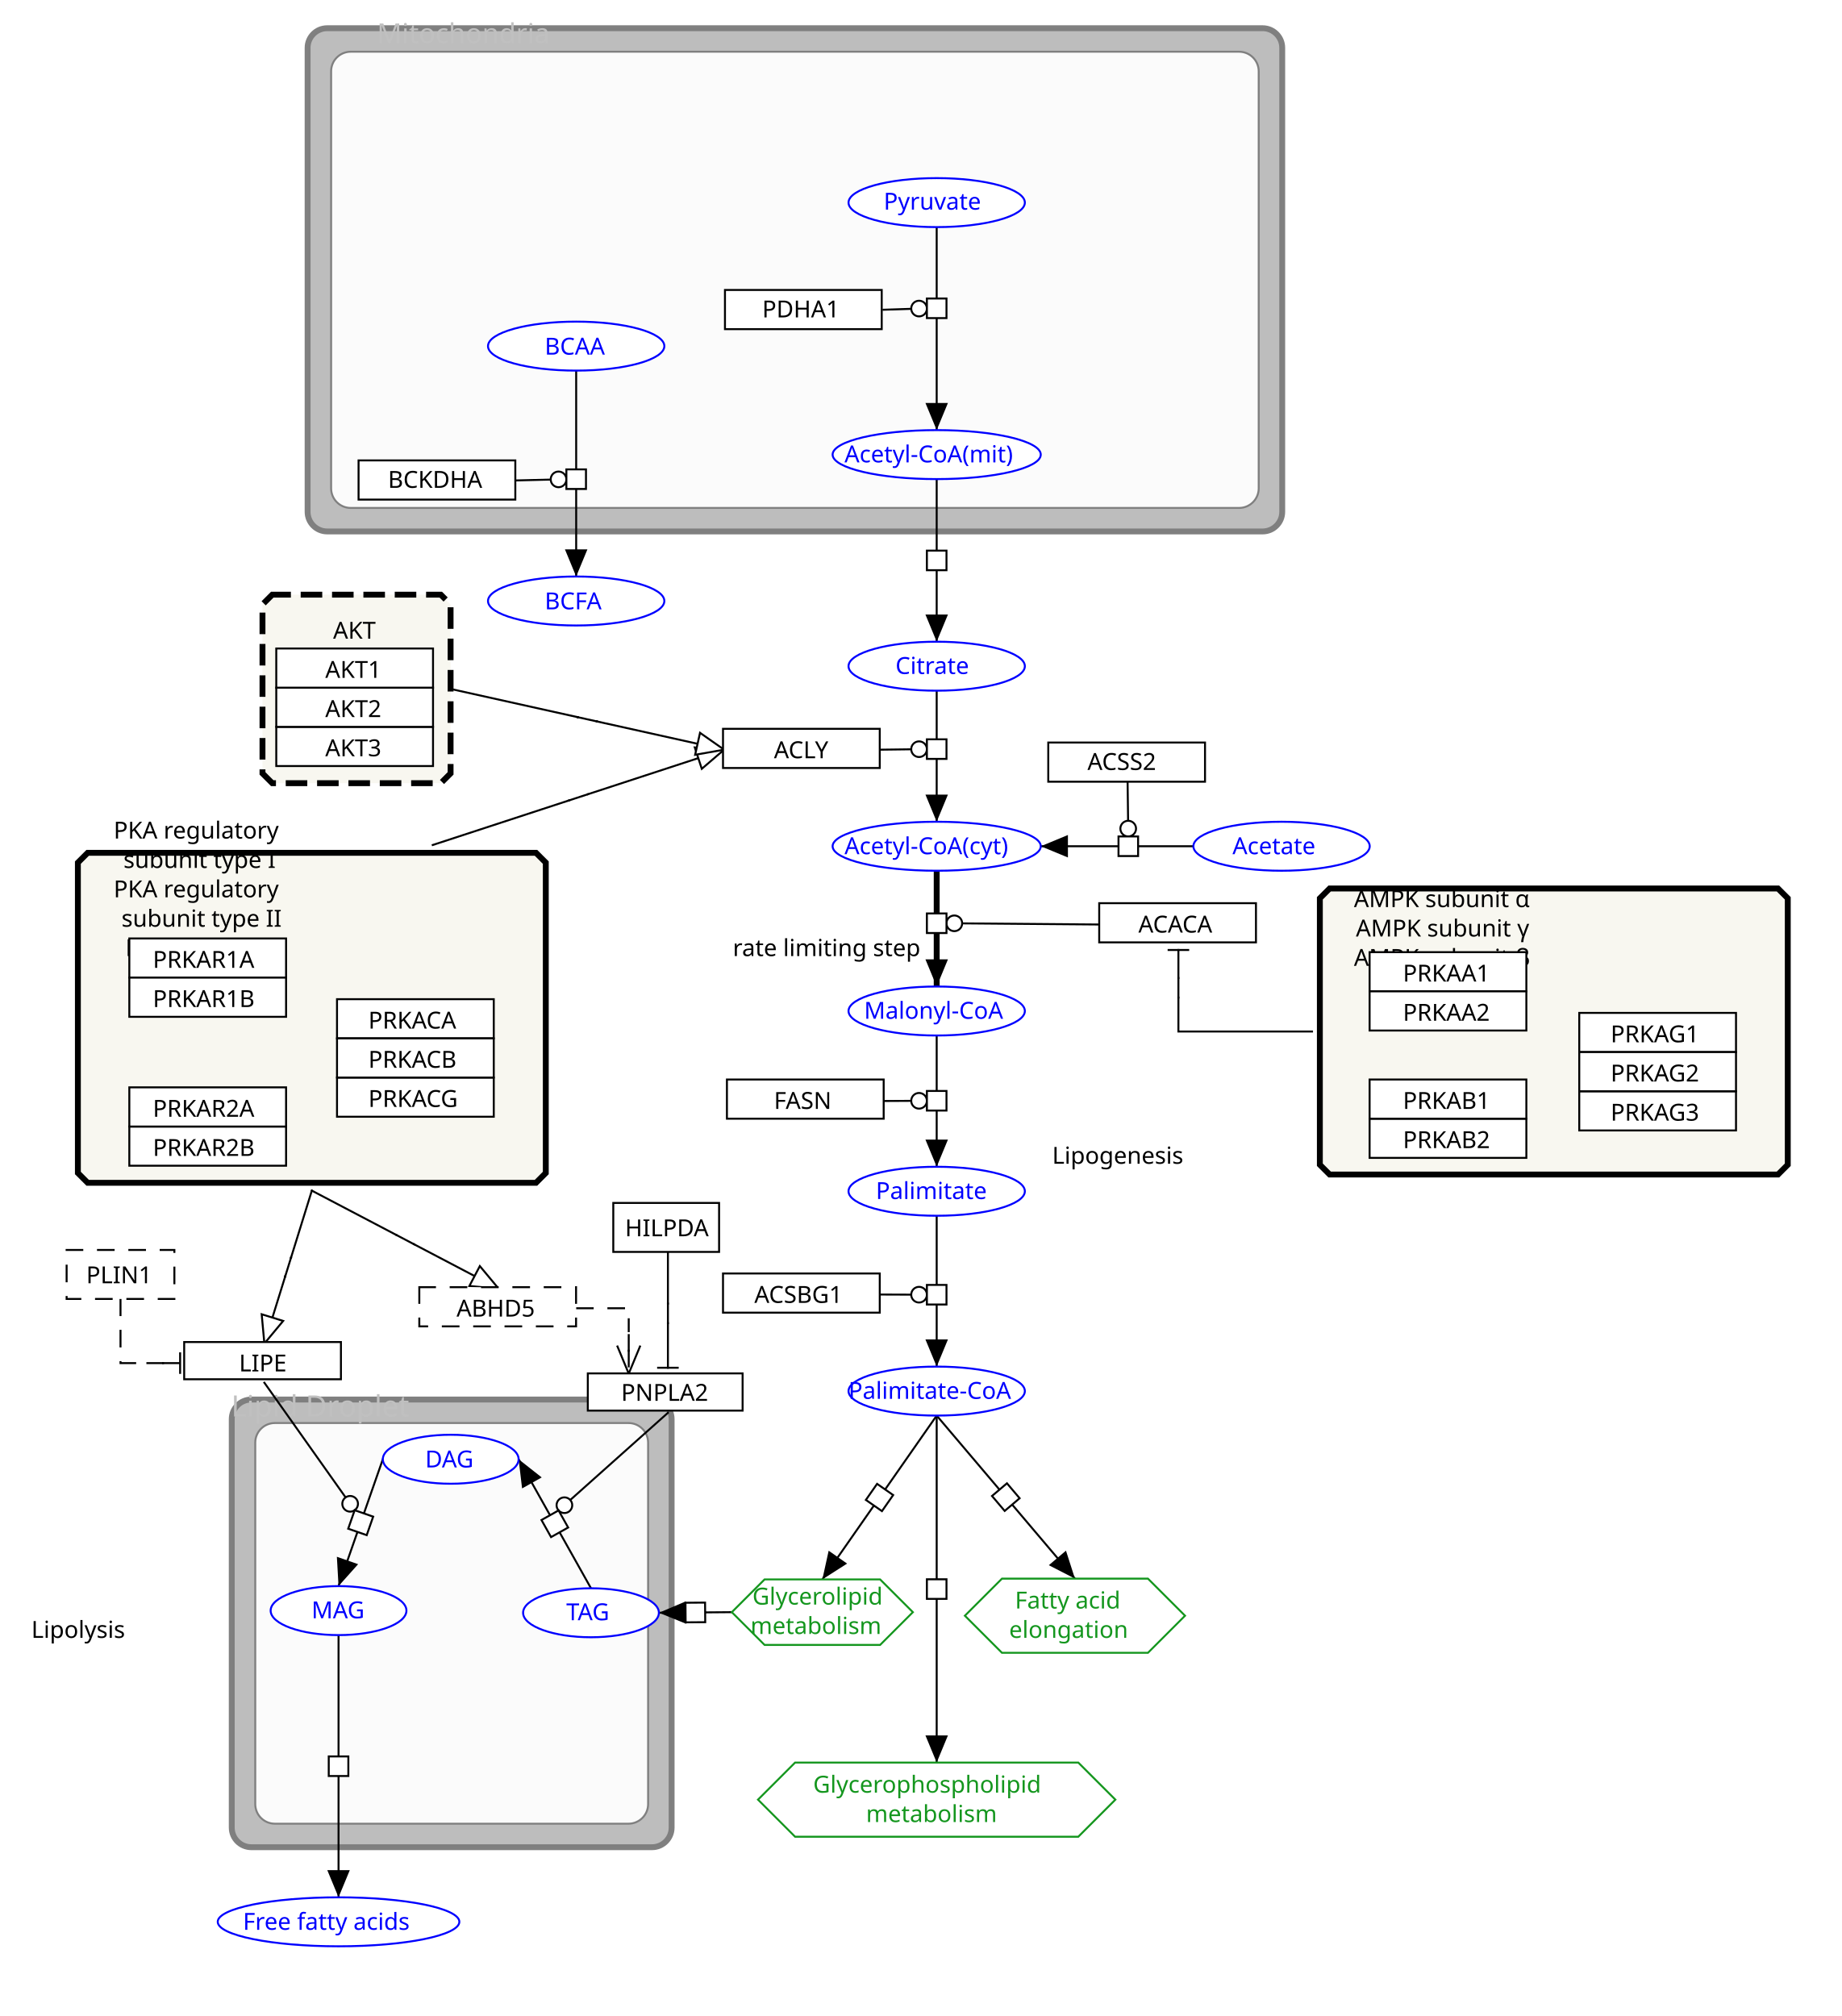
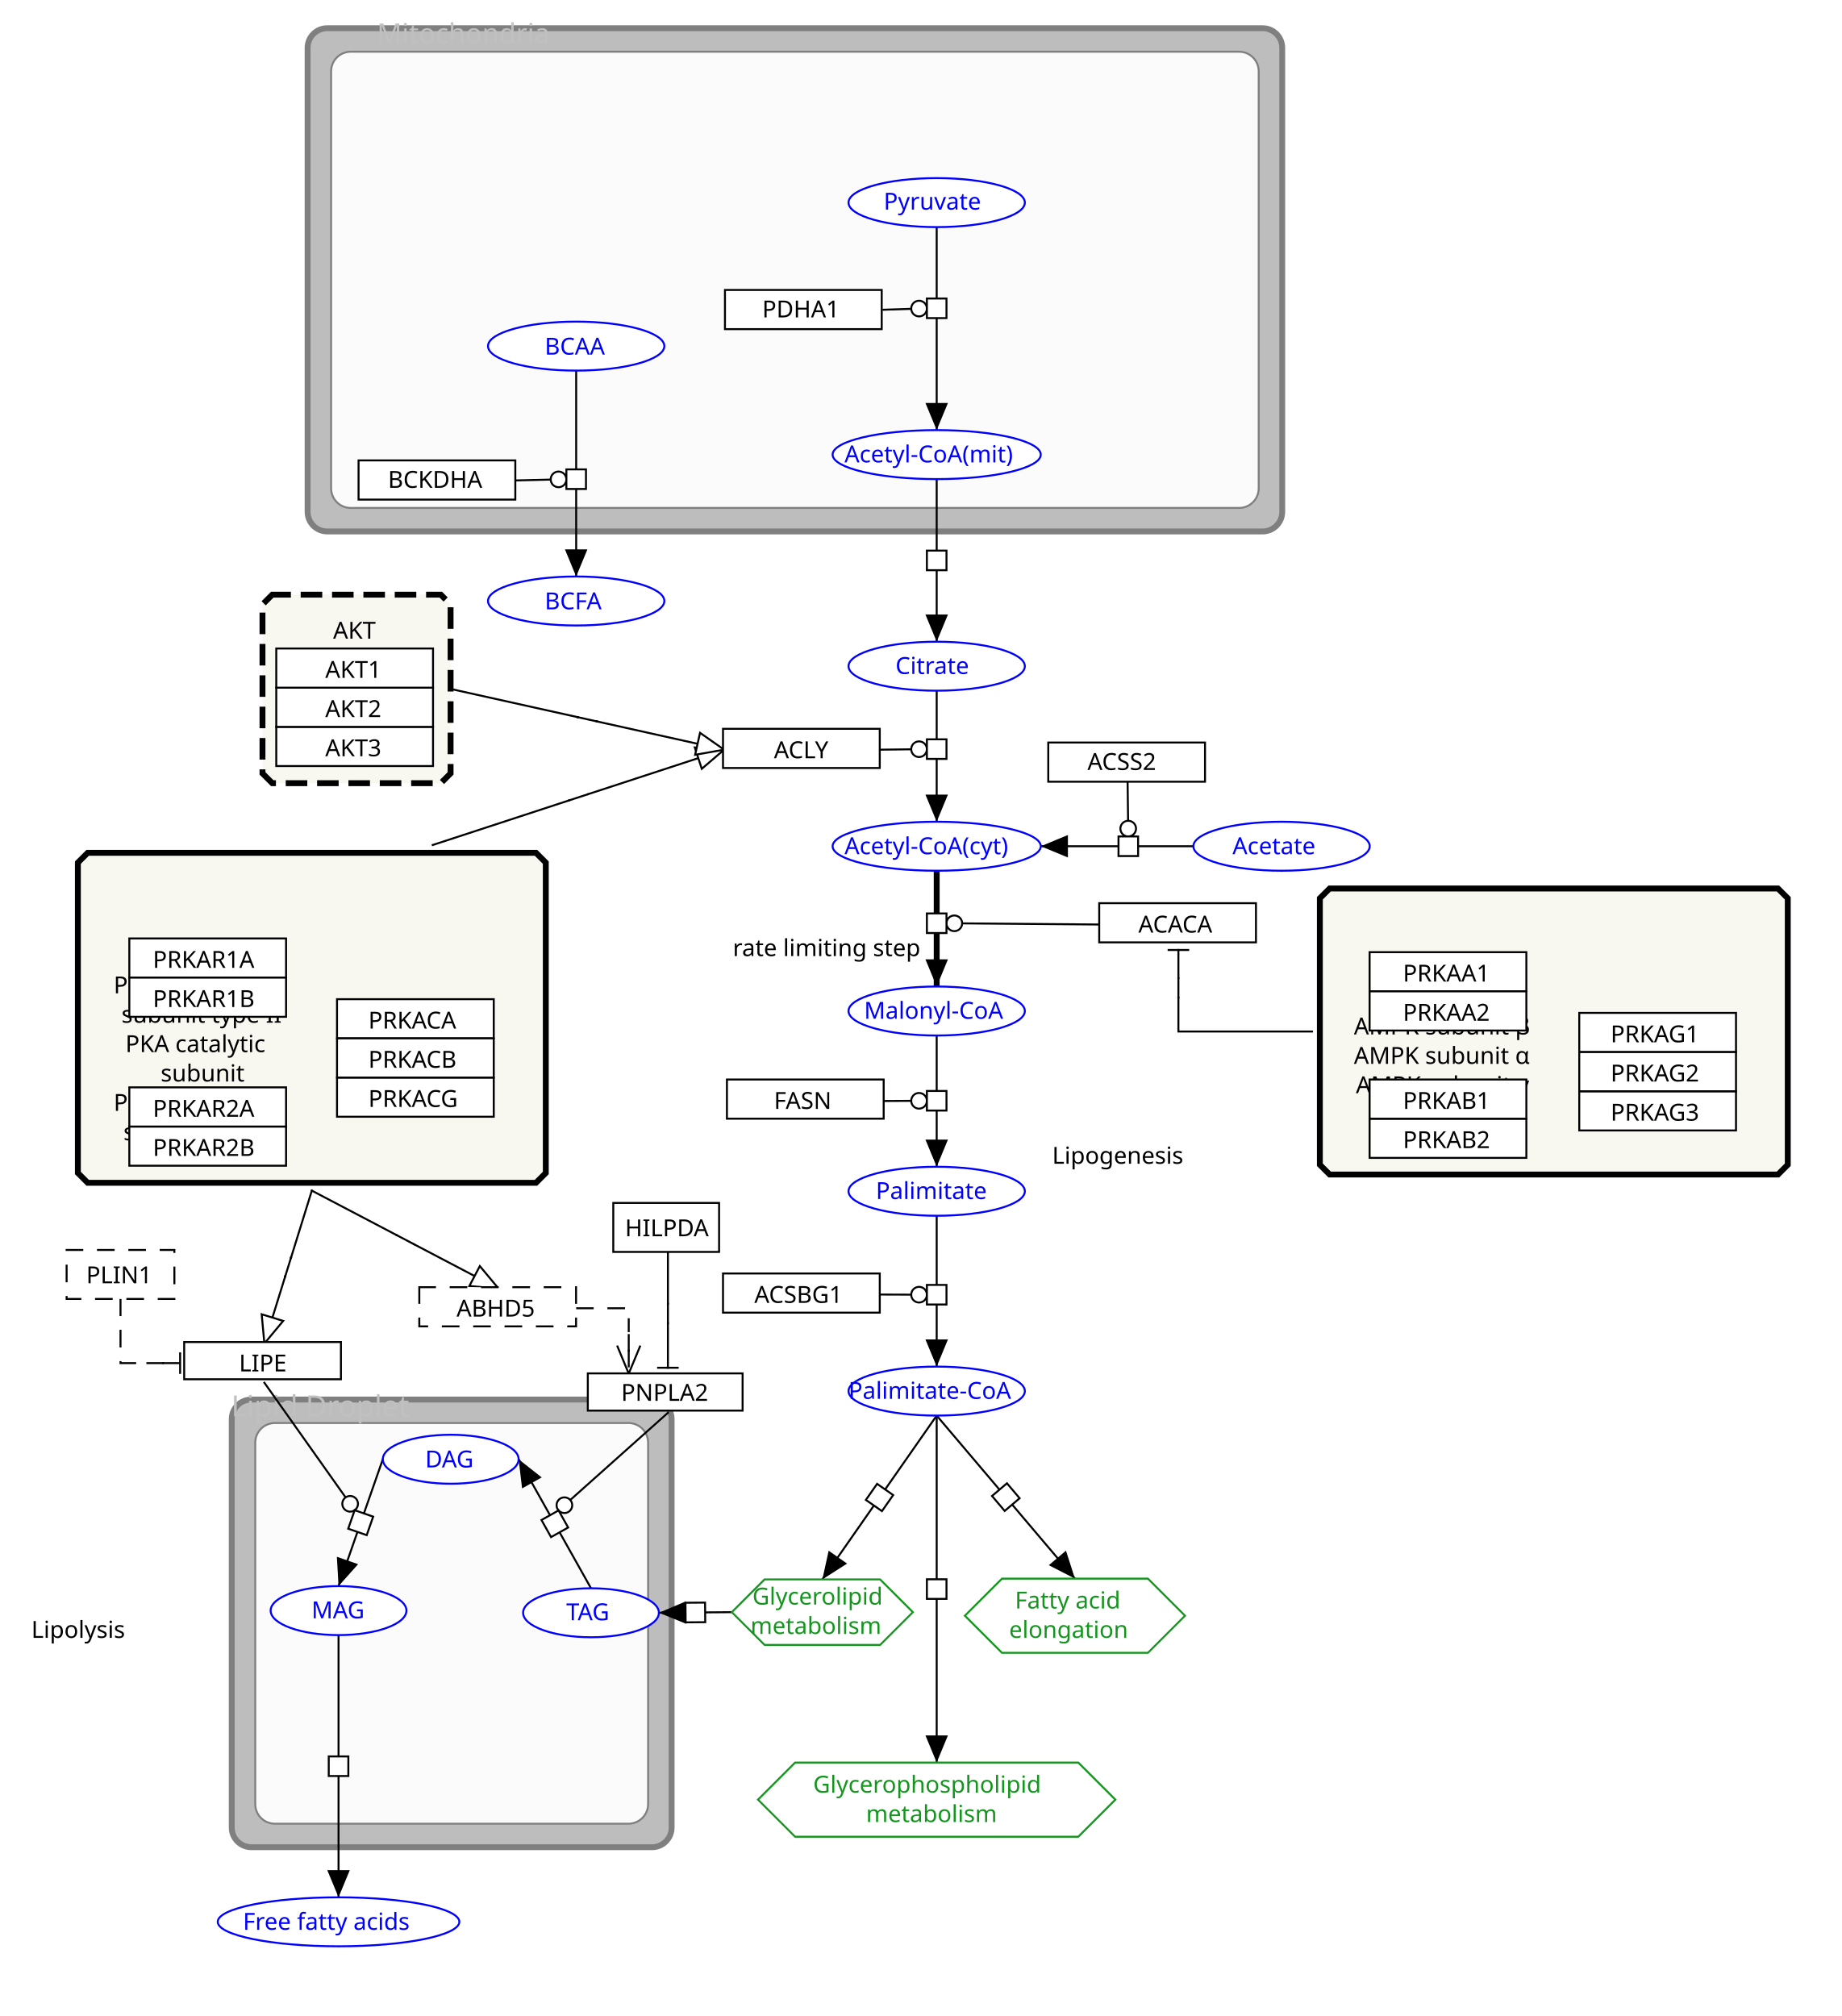
<svg xmlns="http://www.w3.org/2000/svg" fill-opacity="1" color-rendering="auto" color-interpolation="auto" text-rendering="auto" stroke="black" stroke-linecap="square" stroke-miterlimit="10" shape-rendering="auto" stroke-opacity="1" fill="black" stroke-dasharray="none" font-weight="normal" stroke-width="1" viewBox="0 0 940 1029" font-family="'Dialog'" font-style="normal" stroke-linejoin="miter" font-size="12px" stroke-dashoffset="0" image-rendering="auto">
  <defs id="genericDefs" />
  <g />
  <defs id="genericDefs" />
  <g>
    <g fill="white" text-rendering="geometricPrecision" color-interpolation="linearRGB" color-rendering="optimizeQuality" stroke="white" image-rendering="optimizeQuality">
      <rect x="-1" width="942" height="1031" y="-1" stroke="none" />
    </g>
    <g fill-opacity="0.031" fill="rgb(128,128,128)" text-rendering="geometricPrecision" color-rendering="optimizeQuality" image-rendering="optimizeQuality" stroke="rgb(128,128,128)" color-interpolation="linearRGB" stroke-opacity="0.031">
      <rect x="118.275" y="714.343" width="224.5" rx="10" ry="10" height="228.5" stroke="none" />
    </g>
    <g fill="gray" text-rendering="geometricPrecision" color-rendering="optimizeQuality" image-rendering="optimizeQuality" stroke="gray" color-interpolation="linearRGB" stroke-width="3">
      <rect x="118.275" y="714.343" fill="none" width="224.5" rx="10" ry="10" height="228.5" />
      <rect x="130.275" y="726.343" fill="none" width="200.5" rx="10" ry="10" height="204.5" stroke-width="1" />
    </g>
    <g fill-opacity="0.498" fill="rgb(128,128,128)" text-rendering="geometricPrecision" color-rendering="optimizeQuality" image-rendering="optimizeQuality" stroke="rgb(128,128,128)" color-interpolation="linearRGB" stroke-opacity="0.498">
      <path d="M320.775 726.343 C326.298 726.343 330.775 730.82 330.775 736.343 L330.775 920.843 C330.775 926.365 326.298 930.843 320.775 930.843 L140.275 930.843 C134.752 930.843 130.275 926.365 130.275 920.843 L130.275 736.343 C130.275 730.82 134.752 726.343 140.275 726.343 ZM128.275 714.343 C122.752 714.343 118.275 718.82 118.275 724.343 L118.275 932.843 C118.275 938.365 122.752 942.843 128.275 942.843 L332.775 942.843 C338.298 942.843 342.775 938.365 342.775 932.843 L342.775 724.343 C342.775 718.82 338.298 714.343 332.775 714.343 Z" stroke="none" />
    </g>
    <g font-size="15px" fill="silver" text-rendering="geometricPrecision" image-rendering="optimizeQuality" color-rendering="optimizeQuality" font-family="sans-serif" stroke="silver" color-interpolation="linearRGB">
      <text x="118" xml:space="preserve" y="723" stroke="none">Lipid Droplet</text>
      <text x="118" xml:space="preserve" y="741" stroke="none" />
      <text x="118" xml:space="preserve" y="759" stroke="none"> </text>
    </g>
    <g fill-opacity="0.031" fill="rgb(128,128,128)" text-rendering="geometricPrecision" color-rendering="optimizeQuality" image-rendering="optimizeQuality" stroke="rgb(128,128,128)" color-interpolation="linearRGB" stroke-opacity="0.031">
      <rect x="156.991" y="14.403" width="497.412" rx="10" ry="10" height="256.854" stroke="none" />
    </g>
    <g fill="gray" text-rendering="geometricPrecision" color-rendering="optimizeQuality" image-rendering="optimizeQuality" stroke="gray" color-interpolation="linearRGB" stroke-width="3">
      <rect x="156.991" y="14.403" fill="none" width="497.412" rx="10" ry="10" height="256.854" />
      <rect x="168.991" y="26.403" fill="none" width="473.412" rx="10" ry="10" height="232.854" stroke-width="1" />
    </g>
    <g fill-opacity="0.498" fill="rgb(128,128,128)" text-rendering="geometricPrecision" color-rendering="optimizeQuality" image-rendering="optimizeQuality" stroke="rgb(128,128,128)" color-interpolation="linearRGB" stroke-opacity="0.498">
      <path d="M632.404 26.403 C637.927 26.403 642.404 30.88 642.404 36.403 L642.404 249.257 C642.404 254.779 637.927 259.257 632.404 259.257 L178.991 259.257 C173.469 259.257 168.991 254.779 168.991 249.257 L168.991 36.403 C168.991 30.88 173.469 26.403 178.991 26.403 ZM166.991 14.403 C161.469 14.403 156.991 18.88 156.991 24.403 L156.991 261.257 C156.991 266.779 161.469 271.257 166.991 271.257 L644.404 271.257 C649.927 271.257 654.404 266.779 654.404 261.257 L654.404 24.403 C654.404 18.88 649.927 14.403 644.404 14.403 Z" stroke="none" />
    </g>
    <g font-size="14px" fill="silver" text-rendering="geometricPrecision" image-rendering="optimizeQuality" color-rendering="optimizeQuality" font-family="sans-serif" stroke="silver" color-interpolation="linearRGB">
      <text x="156" xml:space="preserve" y="22" stroke="none">          Mitochondria</text>
    </g>
    <g text-rendering="geometricPrecision" color-rendering="optimizeQuality" color-interpolation="linearRGB" image-rendering="optimizeQuality">
      <path fill="none" d="M172.781 834.578 L172.781 896.501" />
      <path fill="none" d="M172.781 906.501 L172.781 968.425" />
      <path d="M167.041 954.566 L172.781 968.425 L178.521 954.566 Z" stroke="none" />
      <rect x="167.781" y="896.501" transform="translate(172.7809,901.5013) rotate(90) translate(-172.7809,-901.5013)" fill="white" width="10" height="10" stroke="none" />
      <rect fill="none" x="167.781" width="10" height="10" y="896.501" transform="translate(172.7809,901.5013) rotate(90) translate(-172.7809,-901.5013)" />
      <text x="172" font-size="10px" y="905" font-family="sans-serif" stroke="none" font-weight="bold" xml:space="preserve" />
-       <path fill="rgb(248,247,240)" d="M138.964 303.526 L224.964 303.526 L229.964 308.526 L229.964 394.751 L224.964 399.751 L138.964 399.751 L133.964 394.751 L133.964 308.526 Z" fill-rule="evenodd" stroke="none" />
-       <path fill="none" stroke-width="3" stroke-dasharray="8,8" d="M138.964 303.526 L224.964 303.526 L229.964 308.526 L229.964 394.751 L224.964 399.751 L138.964 399.751 L133.964 394.751 L133.964 308.526 Z" fill-rule="evenodd" />
-       <text x="170" xml:space="preserve" y="326" font-family="sans-serif" stroke="none">AKT</text>
+       <path fill="none" d="M478.054 528.538 L478.054 556.843" />
+       <path fill="none" d="M478.054 566.843 L478.054 595.538" />
+       <path d="M472.313 581.68 L478.054 595.538 L483.794 581.68 Z" stroke="none" />
+       <path fill="none" d="M451.12 561.968 L473.054 561.843" />
+       <circle fill="white" r="4" cx="469.054" cy="561.866" stroke="none" />
+       <circle fill="none" r="4" cx="469.054" cy="561.866" />
+       <rect x="473.054" y="556.843" transform="translate(478.0536,561.8426) rotate(90) translate(-478.0536,-561.8426)" fill="white" width="10" height="10" stroke="none" />
+       <rect fill="none" x="473.054" width="10" height="10" y="556.843" transform="translate(478.0536,561.8426) rotate(90) translate(-478.0536,-561.8426)" />
+       <text x="478" font-size="10px" y="565" font-family="sans-serif" stroke="none" font-weight="bold" xml:space="preserve" />
+       <path fill="none" d="M478.054 722.538 L510.104 760.338" />
+       <path fill="none" d="M516.571 767.965 L548.621 805.765" />
+       <path d="M535.281 798.907 L548.621 805.765 L544.037 791.483 Z" stroke="none" />
+       <rect x="508.337" y="759.152" transform="translate(513.3374,764.1517) rotate(49.7055) translate(-513.3374,-764.1517)" fill="white" width="10" height="10" stroke="none" />
+       <rect fill="none" x="508.337" width="10" height="10" y="759.152" transform="translate(513.3374,764.1517) rotate(49.7055) translate(-513.3374,-764.1517)" />
+       <text x="513" font-size="10px" y="768" font-family="sans-serif" stroke="none" font-weight="bold" xml:space="preserve" />
      <path fill="none" d="M478.054 620.538 L478.054 655.843" />
      <path fill="none" d="M478.054 665.843 L478.054 697.538" />
      <path d="M472.313 683.68 L478.054 697.538 L483.794 683.68 Z" stroke="none" />
      <path fill="none" d="M449.551 660.753 L473.054 660.843" />
      <circle fill="white" r="4" cx="469.054" cy="660.827" stroke="none" />
      <circle fill="none" r="4" cx="469.054" cy="660.827" />
      <rect x="473.054" y="655.843" transform="translate(478.0536,660.8426) rotate(90) translate(-478.0536,-660.8426)" fill="white" width="10" height="10" stroke="none" />
      <rect fill="none" x="473.054" width="10" height="10" y="655.843" transform="translate(478.0536,660.8426) rotate(90) translate(-478.0536,-660.8426)" />
      <text x="478" font-size="10px" y="664" font-family="sans-serif" stroke="none" font-weight="bold" xml:space="preserve" />
-       <path fill="none" d="M478.054 528.538 L478.054 556.843" />
-       <path fill="none" d="M478.054 566.843 L478.054 595.538" />
-       <path d="M472.313 581.68 L478.054 595.538 L483.794 581.68 Z" stroke="none" />
-       <path fill="none" d="M451.12 561.968 L473.054 561.843" />
-       <circle fill="white" r="4" cx="469.054" cy="561.866" stroke="none" />
-       <circle fill="none" r="4" cx="469.054" cy="561.866" />
-       <rect x="473.054" y="556.843" transform="translate(478.0536,561.8426) rotate(90) translate(-478.0536,-561.8426)" fill="white" width="10" height="10" stroke="none" />
-       <rect fill="none" x="473.054" width="10" height="10" y="556.843" transform="translate(478.0536,561.8426) rotate(90) translate(-478.0536,-561.8426)" />
-       <text x="478" font-size="10px" y="565" font-family="sans-serif" stroke="none" font-weight="bold" xml:space="preserve" />
-       <path fill="none" d="M301.623 810.681 L285.6 782.113" />
-       <path fill="none" d="M280.709 773.391 L264.686 744.823" />
-       <path d="M276.471 754.102 L264.686 744.823 L266.458 759.718 Z" stroke="none" />
-       <path fill="none" d="M340.88 721.123 L285.07 770.945" />
-       <circle fill="white" r="4" cx="288.053" cy="768.281" stroke="none" />
-       <circle fill="none" r="4" cx="288.053" cy="768.281" />
-       <rect x="278.154" y="772.752" transform="translate(283.1545,777.7521) rotate(-119.2868) translate(-283.1545,-777.7521)" fill="white" width="10" height="10" stroke="none" />
-       <rect fill="none" x="278.154" width="10" height="10" y="772.752" transform="translate(283.1545,777.7521) rotate(-119.2868) translate(-283.1545,-777.7521)" />
-       <text x="283" font-size="10px" y="781" font-family="sans-serif" stroke="none" font-weight="bold" xml:space="preserve" />
+       <path stroke-dasharray="8,8" fill="none" d="M294.491 667.753 L320.88 667.753 L320.88 679.438" />
+       <path stroke-dasharray="8,8" fill="none" d="M320.88 689.438 L320.88 701.123" />
+       <path fill="none" d="M315.139 687.265 L320.88 701.123 L326.62 687.265" />
+       <line y2="679.438" fill="none" stroke-dasharray="8,8" x1="320.88" x2="320.88" y1="689.438" />
+       <path stroke-dasharray="8,8" fill="none" d="M61.5 663.25 L61.5 695.756 L73.213 695.756" />
+       <path stroke-dasharray="8,8" fill="none" d="M83.213 695.756 L91.927 695.756" />
+       <line y2="690.756" fill="none" x1="91.927" x2="91.927" y1="700.756" />
+       <line y2="695.756" fill="none" stroke-dasharray="8,8" x1="83.213" x2="73.213" y1="695.756" />
+       <path fill="none" d="M478.054 722.538 L451.738 760.246" />
+       <path fill="none" d="M446.015 768.447 L419.699 806.155" />
+       <path d="M422.923 791.505 L419.699 806.155 L432.337 798.076 Z" stroke="none" />
+       <rect x="443.876" y="759.347" transform="translate(448.8762,764.3467) rotate(124.9107) translate(-448.8762,-764.3467)" fill="white" width="10" height="10" stroke="none" />
+       <rect fill="none" x="443.876" width="10" height="10" y="759.347" transform="translate(448.8762,764.3467) rotate(124.9107) translate(-448.8762,-764.3467)" />
+       <text x="448" font-size="10px" y="768" font-family="sans-serif" stroke="none" font-weight="bold" xml:space="preserve" />
+       <path fill="none" d="M609.061 431.936 L580.848 431.936" />
+       <path fill="none" d="M570.848 431.936 L531.17 431.936" />
+       <path d="M545.029 426.196 L531.17 431.936 L545.029 437.676 Z" stroke="none" />
+       <path fill="none" d="M575.487 399.222 L575.848 426.936" />
+       <circle fill="white" r="4" cx="575.796" cy="422.936" stroke="none" />
+       <circle fill="none" r="4" cx="575.796" cy="422.936" />
+       <rect x="570.848" y="426.936" transform="translate(575.8481,431.9359) rotate(180) translate(-575.8481,-431.9359)" fill="white" width="10" height="10" stroke="none" />
+       <rect fill="none" x="570.848" width="10" height="10" y="426.936" transform="translate(575.8481,431.9359) rotate(180) translate(-575.8481,-431.9359)" />
+       <text x="575" font-size="10px" y="435" font-family="sans-serif" stroke="none" font-weight="bold" xml:space="preserve" />
+       <path fill="none" d="M373.495 822.879 L359.884 822.989" />
+       <path fill="none" d="M349.884 823.07 L336.273 823.181" />
+       <path d="M350.085 817.328 L336.273 823.181 L350.178 828.808 Z" stroke="none" />
+       <path fill="none" d="M359.884 822.989 L359.884 822.989" />
+       <path fill="none" d="M349.884 823.07 L349.884 823.07" />
+       <rect x="349.884" y="818.03" transform="translate(354.8842,823.0297) rotate(179.5353) translate(-354.8842,-823.0297)" fill="white" width="10" height="10" stroke="none" />
+       <rect fill="none" x="349.884" width="10" height="10" y="818.03" transform="translate(354.8842,823.0297) rotate(179.5353) translate(-354.8842,-823.0297)" />
+       <text x="354" font-size="10px" y="827" font-family="sans-serif" stroke="none" font-weight="bold" xml:space="preserve" />
+       <path fill="none" d="M478.054 352.538 L478.054 377.351" />
+       <path fill="none" d="M478.054 387.351 L478.054 419.436" />
+       <path d="M472.313 405.578 L478.054 419.436 L483.794 405.578 Z" stroke="none" />
+       <path fill="none" d="M449.551 382.651 L473.054 382.351" />
+       <circle fill="white" r="4" cx="469.054" cy="382.402" stroke="none" />
+       <circle fill="none" r="4" cx="469.054" cy="382.402" />
+       <rect x="473.054" y="377.351" transform="translate(478.0536,382.3512) rotate(90) translate(-478.0536,-382.3512)" fill="white" width="10" height="10" stroke="none" />
+       <rect fill="none" x="473.054" width="10" height="10" y="377.351" transform="translate(478.0536,382.3512) rotate(90) translate(-478.0536,-382.3512)" />
+       <text x="478" font-size="10px" y="386" font-family="sans-serif" stroke="none" font-weight="bold" xml:space="preserve" />
+       <path fill="rgb(248,247,240)" d="M44.746 435.295 L273.554 435.295 L278.554 440.295 L278.554 598.715 L273.554 603.715 L44.746 603.715 L39.746 598.715 L39.746 440.295 Z" fill-rule="evenodd" stroke="none" />
+       <path fill="none" stroke-width="3" d="M44.746 435.295 L273.554 435.295 L278.554 440.295 L278.554 598.715 L273.554 603.715 L44.746 603.715 L39.746 598.715 L39.746 440.295 Z" fill-rule="evenodd" />
+       <text x="58" xml:space="preserve" y="507" font-family="sans-serif" stroke="none">PKA regulatory </text>
+       <text x="62" xml:space="preserve" y="522" font-family="sans-serif" stroke="none">subunit type II</text>
+       <text x="64" xml:space="preserve" y="537" font-family="sans-serif" stroke="none">PKA catalytic </text>
+       <text x="82" xml:space="preserve" y="552" font-family="sans-serif" stroke="none">subunit</text>
+       <text x="58" xml:space="preserve" y="567" font-family="sans-serif" stroke="none">PKA regulatory </text>
+       <text x="63" xml:space="preserve" y="582" font-family="sans-serif" stroke="none">subunit type I</text>
      <path fill="none" d="M220.852 431.295 L290.45 408.528" />
      <path fill="none" d="M299.954 405.418 L369.551 382.651" />
      <path fill="white" d="M369.551 382.651 L358.165 392.416 L354.595 381.504 Z" stroke="none" />
      <path fill="none" d="M369.551 382.651 L358.165 392.416 L354.595 381.504 Z" />
      <line y2="408.527" fill="none" x1="299.954" x2="290.45" y1="405.418" />
      <path fill="none" d="M159.15 607.715 L148.521 641.96" />
      <path fill="none" d="M145.556 651.511 L134.927 685.756" />
      <path fill="white" d="M134.927 685.756 L133.553 670.819 L144.517 674.222 Z" stroke="none" />
      <path fill="none" d="M134.927 685.756 L133.553 670.819 L144.517 674.222 Z" />
      <path fill="none" d="M148.521 641.96 L148.521 641.96" />
      <path fill="none" d="M145.556 651.511 L145.556 651.511" />
      <line y2="641.96" fill="none" x1="145.556" x2="148.521" y1="651.511" />
-       <path fill="none" d="M340.88 639.604 L340.88 665.363" />
-       <path fill="none" d="M340.88 675.363 L340.88 698.123" />
-       <line y2="698.123" fill="none" x1="335.88" x2="345.88" y1="698.123" />
-       <line y2="665.363" fill="none" x1="340.88" x2="340.88" y1="675.363" />
-       <path stroke-dasharray="8,8" fill="none" d="M61.5 663.25 L61.5 695.756 L73.213 695.756" />
-       <path stroke-dasharray="8,8" fill="none" d="M83.213 695.756 L91.927 695.756" />
-       <line y2="690.756" fill="none" x1="91.927" x2="91.927" y1="700.756" />
-       <line y2="695.756" fill="none" stroke-dasharray="8,8" x1="83.213" x2="73.213" y1="695.756" />
-       <path fill="none" d="M478.054 722.538 L478.054 806.089" />
-       <path fill="none" d="M478.054 816.089 L478.054 899.64" />
-       <path d="M472.313 885.782 L478.054 899.64 L483.794 885.782 Z" stroke="none" />
-       <rect x="473.054" y="806.089" transform="translate(478.0536,811.0892) rotate(90) translate(-478.0536,-811.0892)" fill="white" width="10" height="10" stroke="none" />
-       <rect fill="none" x="473.054" width="10" height="10" y="806.089" transform="translate(478.0536,811.0892) rotate(90) translate(-478.0536,-811.0892)" />
-       <text x="478" font-size="10px" y="815" font-family="sans-serif" stroke="none" font-weight="bold" xml:space="preserve" />
-       <path stroke-dasharray="8,8" fill="none" d="M294.491 667.753 L320.88 667.753 L320.88 679.438" />
-       <path stroke-dasharray="8,8" fill="none" d="M320.88 689.438 L320.88 701.123" />
-       <path fill="none" d="M315.139 687.265 L320.88 701.123 L326.62 687.265" />
-       <line y2="679.438" fill="none" stroke-dasharray="8,8" x1="320.88" x2="320.88" y1="689.438" />
-       <path fill="rgb(248,247,240)" d="M678.609 453.502 L907.418 453.502 L912.418 458.502 L912.418 594.502 L907.418 599.502 L678.609 599.502 L673.609 594.502 L673.609 458.502 Z" fill-rule="evenodd" stroke="none" />
-       <path fill="none" stroke-width="3" d="M678.609 453.502 L907.418 453.502 L912.418 458.502 L912.418 594.502 L907.418 599.502 L678.609 599.502 L673.609 594.502 L673.609 458.502 Z" fill-rule="evenodd" />
-       <text x="691" xml:space="preserve" y="463" font-family="sans-serif" stroke="none">AMPK subunit α</text>
-       <text x="692" xml:space="preserve" y="478" font-family="sans-serif" stroke="none">AMPK subunit γ</text>
-       <text x="691" xml:space="preserve" y="493" font-family="sans-serif" stroke="none">AMPK subunit β</text>
+       <path fill="rgb(248,247,240)" d="M138.964 303.526 L224.964 303.526 L229.964 308.526 L229.964 394.751 L224.964 399.751 L138.964 399.751 L133.964 394.751 L133.964 308.526 Z" fill-rule="evenodd" stroke="none" />
+       <path fill="none" stroke-width="3" stroke-dasharray="8,8" d="M138.964 303.526 L224.964 303.526 L229.964 308.526 L229.964 394.751 L224.964 399.751 L138.964 399.751 L133.964 394.751 L133.964 308.526 Z" fill-rule="evenodd" />
+       <text x="170" xml:space="preserve" y="326" font-family="sans-serif" stroke="none">AKT</text>
      <path fill="none" d="M294.06 189.164 L294.06 239.583" />
      <path fill="none" d="M294.06 249.583 L294.06 294.26" />
      <path d="M288.32 280.402 L294.06 294.26 L299.8 280.402 Z" stroke="none" />
      <path fill="none" d="M263.273 245.225 L289.06 244.583" />
      <circle fill="white" r="4" cx="285.061" cy="244.683" stroke="none" />
      <circle fill="none" r="4" cx="285.061" cy="244.683" />
      <rect x="289.06" y="239.583" transform="translate(294.06,244.5835) rotate(90) translate(-294.06,-244.5835)" fill="white" width="10" height="10" stroke="none" />
      <rect fill="none" x="289.06" width="10" height="10" y="239.583" transform="translate(294.06,244.5835) rotate(90) translate(-294.06,-244.5835)" />
      <text x="294" font-size="10px" y="248" font-family="sans-serif" stroke="none" font-weight="bold" xml:space="preserve" />
+       <path fill="none" d="M340.88 639.604 L340.88 665.363" />
+       <path fill="none" d="M340.88 675.363 L340.88 698.123" />
+       <line y2="698.123" fill="none" x1="335.88" x2="345.88" y1="698.123" />
+       <line y2="665.363" fill="none" x1="340.88" x2="340.88" y1="675.363" />
+       <path fill="none" d="M301.623 810.681 L285.6 782.113" />
+       <path fill="none" d="M280.709 773.391 L264.686 744.823" />
+       <path d="M276.471 754.102 L264.686 744.823 L266.458 759.718 Z" stroke="none" />
+       <path fill="none" d="M340.88 721.123 L285.07 770.945" />
+       <circle fill="white" r="4" cx="288.053" cy="768.281" stroke="none" />
+       <circle fill="none" r="4" cx="288.053" cy="768.281" />
+       <rect x="278.154" y="772.752" transform="translate(283.1545,777.7521) rotate(-119.2868) translate(-283.1545,-777.7521)" fill="white" width="10" height="10" stroke="none" />
+       <rect fill="none" x="278.154" width="10" height="10" y="772.752" transform="translate(283.1545,777.7521) rotate(-119.2868) translate(-283.1545,-777.7521)" />
+       <text x="283" font-size="10px" y="781" font-family="sans-serif" stroke="none" font-weight="bold" xml:space="preserve" />
+       <path fill="rgb(248,247,240)" d="M678.609 453.502 L907.418 453.502 L912.418 458.502 L912.418 594.502 L907.418 599.502 L678.609 599.502 L673.609 594.502 L673.609 458.502 Z" fill-rule="evenodd" stroke="none" />
+       <path fill="none" stroke-width="3" d="M678.609 453.502 L907.418 453.502 L912.418 458.502 L912.418 594.502 L907.418 599.502 L678.609 599.502 L673.609 594.502 L673.609 458.502 Z" fill-rule="evenodd" />
+       <text x="691" xml:space="preserve" y="528" font-family="sans-serif" stroke="none">AMPK subunit β</text>
+       <text x="691" xml:space="preserve" y="543" font-family="sans-serif" stroke="none">AMPK subunit α</text>
+       <text x="692" xml:space="preserve" y="558" font-family="sans-serif" stroke="none">AMPK subunit γ</text>
+       <path fill="none" d="M229.964 351.638 L294.877 366.06" />
+       <path fill="none" d="M304.639 368.229 L369.551 382.651" />
+       <path fill="white" d="M369.551 382.651 L354.778 385.249 L357.268 374.042 Z" stroke="none" />
+       <path fill="none" d="M369.551 382.651 L354.778 385.249 L357.268 374.042 Z" />
+       <path fill="none" d="M294.877 366.06 L294.877 366.06" />
+       <path fill="none" d="M304.639 368.229 L304.639 368.229" />
+       <line y2="366.06" fill="none" x1="304.639" x2="294.877" y1="368.229" />
      <path fill="none" d="M195.385 744.823 L185.731 772.48" />
      <path fill="none" d="M182.435 781.921 L172.781 809.578" />
      <path d="M171.929 794.602 L172.781 809.578 L182.768 798.386 Z" stroke="none" />
      <path fill="none" d="M134.927 705.756 L181.01 770.832" />
      <circle fill="white" r="4" cx="178.699" cy="767.568" stroke="none" />
      <circle fill="none" r="4" cx="178.699" cy="767.568" />
      <path fill="none" d="M185.731 772.48 L185.731 772.48" />
      <path fill="none" d="M182.435 781.921 L182.435 781.921" />
      <rect x="179.083" y="772.201" transform="translate(184.0831,777.2008) rotate(109.243) translate(-184.0831,-777.2008)" fill="white" width="10" height="10" stroke="none" />
      <rect fill="none" x="179.083" width="10" height="10" y="772.201" transform="translate(184.0831,777.2008) rotate(109.243) translate(-184.0831,-777.2008)" />
      <text x="184" font-size="10px" y="781" font-family="sans-serif" stroke="none" font-weight="bold" xml:space="preserve" />
      <path fill="none" d="M478.054 244.538 L478.054 281.038" />
      <path fill="none" d="M478.054 291.038 L478.054 327.538" />
      <path d="M472.313 313.68 L478.054 327.538 L483.794 313.68 Z" stroke="none" />
      <rect x="473.054" y="281.038" transform="translate(478.0536,286.0384) rotate(90) translate(-478.0536,-286.0384)" fill="white" width="10" height="10" stroke="none" />
      <rect fill="none" x="473.054" width="10" height="10" y="281.038" transform="translate(478.0536,286.0384) rotate(90) translate(-478.0536,-286.0384)" />
      <text x="478" font-size="10px" y="290" font-family="sans-serif" stroke="none" font-weight="bold" xml:space="preserve" />
+       <path fill="none" d="M669.609 526.502 L601.418 526.502 L601.418 509.195" />
+       <path fill="none" d="M601.418 499.195 L601.418 484.887" />
+       <line y2="484.887" fill="none" x1="606.418" x2="596.418" y1="484.887" />
+       <line y2="509.195" fill="none" x1="601.418" x2="601.418" y1="499.195" />
+       <path fill="none" d="M159.15 607.715 L202.393 630.41" />
+       <path fill="none" d="M211.248 635.058 L254.491 657.753" />
+       <path fill="white" d="M254.491 657.753 L239.553 656.395 L244.888 646.23 Z" stroke="none" />
+       <path fill="none" d="M254.491 657.753 L239.553 656.395 L244.888 646.23 Z" />
+       <line y2="630.41" fill="none" x1="211.248" x2="202.393" y1="635.058" />
+       <path fill="none" d="M478.054 722.538 L478.054 806.089" />
+       <path fill="none" d="M478.054 816.089 L478.054 899.64" />
+       <path d="M472.313 885.782 L478.054 899.64 L483.794 885.782 Z" stroke="none" />
+       <rect x="473.054" y="806.089" transform="translate(478.0536,811.0892) rotate(90) translate(-478.0536,-811.0892)" fill="white" width="10" height="10" stroke="none" />
+       <rect fill="none" x="473.054" width="10" height="10" y="806.089" transform="translate(478.0536,811.0892) rotate(90) translate(-478.0536,-811.0892)" />
+       <text x="478" font-size="10px" y="815" font-family="sans-serif" stroke="none" font-weight="bold" xml:space="preserve" />
+       <path fill="none" stroke-width="3" d="M478.054 444.436 L478.054 466.24" />
+       <path fill="none" stroke-width="3" d="M478.054 476.24 L478.054 503.538" />
+       <path d="M472.313 489.68 L478.054 503.538 L483.794 489.68 Z" stroke="none" />
+       <path fill="none" d="M561.418 471.887 L483.054 471.24" />
+       <circle fill="white" r="4" cx="487.053" cy="471.273" stroke="none" />
+       <circle fill="none" r="4" cx="487.053" cy="471.273" />
+       <rect x="473.054" y="466.24" transform="translate(478.0536,471.2401) rotate(90) translate(-478.0536,-471.2401)" fill="white" width="10" height="10" stroke="none" />
+       <rect fill="none" x="473.054" width="10" height="10" y="466.24" transform="translate(478.0536,471.2401) rotate(90) translate(-478.0536,-471.2401)" />
+       <text x="478" font-size="10px" y="475" font-family="sans-serif" stroke="none" font-weight="bold" xml:space="preserve" />
      <path fill="none" d="M478.054 115.914 L478.054 152.364" />
      <path fill="none" d="M478.054 162.364 L478.054 219.538" />
      <path d="M472.313 205.68 L478.054 219.538 L483.794 205.68 Z" stroke="none" />
      <path fill="none" d="M450.893 158.094 L473.054 157.364" />
      <circle fill="white" r="4" cx="469.056" cy="157.496" stroke="none" />
      <circle fill="none" r="4" cx="469.056" cy="157.496" />
      <rect x="473.054" y="152.364" transform="translate(478.0536,157.3638) rotate(90) translate(-478.0536,-157.3638)" fill="white" width="10" height="10" stroke="none" />
      <rect fill="none" x="473.054" width="10" height="10" y="152.364" transform="translate(478.0536,157.3638) rotate(90) translate(-478.0536,-157.3638)" />
      <text x="478" font-size="10px" y="161" font-family="sans-serif" stroke="none" font-weight="bold" xml:space="preserve" />
-       <path fill="none" d="M478.054 722.538 L451.738 760.246" />
-       <path fill="none" d="M446.015 768.447 L419.699 806.155" />
-       <path d="M422.923 791.505 L419.699 806.155 L432.337 798.076 Z" stroke="none" />
-       <rect x="443.876" y="759.347" transform="translate(448.8762,764.3467) rotate(124.9107) translate(-448.8762,-764.3467)" fill="white" width="10" height="10" stroke="none" />
-       <rect fill="none" x="443.876" width="10" height="10" y="759.347" transform="translate(448.8762,764.3467) rotate(124.9107) translate(-448.8762,-764.3467)" />
-       <text x="448" font-size="10px" y="768" font-family="sans-serif" stroke="none" font-weight="bold" xml:space="preserve" />
-       <path fill="none" d="M478.054 722.538 L510.104 760.338" />
-       <path fill="none" d="M516.571 767.965 L548.621 805.765" />
-       <path d="M535.281 798.907 L548.621 805.765 L544.037 791.483 Z" stroke="none" />
-       <rect x="508.337" y="759.152" transform="translate(513.3374,764.1517) rotate(49.7055) translate(-513.3374,-764.1517)" fill="white" width="10" height="10" stroke="none" />
-       <rect fill="none" x="508.337" width="10" height="10" y="759.152" transform="translate(513.3374,764.1517) rotate(49.7055) translate(-513.3374,-764.1517)" />
-       <text x="513" font-size="10px" y="768" font-family="sans-serif" stroke="none" font-weight="bold" xml:space="preserve" />
-       <path fill="none" d="M478.054 352.538 L478.054 377.351" />
-       <path fill="none" d="M478.054 387.351 L478.054 419.436" />
-       <path d="M472.313 405.578 L478.054 419.436 L483.794 405.578 Z" stroke="none" />
-       <path fill="none" d="M449.551 382.651 L473.054 382.351" />
-       <circle fill="white" r="4" cx="469.054" cy="382.402" stroke="none" />
-       <circle fill="none" r="4" cx="469.054" cy="382.402" />
-       <rect x="473.054" y="377.351" transform="translate(478.0536,382.3512) rotate(90) translate(-478.0536,-382.3512)" fill="white" width="10" height="10" stroke="none" />
-       <rect fill="none" x="473.054" width="10" height="10" y="377.351" transform="translate(478.0536,382.3512) rotate(90) translate(-478.0536,-382.3512)" />
-       <text x="478" font-size="10px" y="386" font-family="sans-serif" stroke="none" font-weight="bold" xml:space="preserve" />
-       <path fill="none" d="M229.964 351.638 L294.877 366.06" />
-       <path fill="none" d="M304.639 368.229 L369.551 382.651" />
-       <path fill="white" d="M369.551 382.651 L354.778 385.249 L357.268 374.042 Z" stroke="none" />
-       <path fill="none" d="M369.551 382.651 L354.778 385.249 L357.268 374.042 Z" />
-       <path fill="none" d="M294.877 366.06 L294.877 366.06" />
-       <path fill="none" d="M304.639 368.229 L304.639 368.229" />
-       <line y2="366.06" fill="none" x1="304.639" x2="294.877" y1="368.229" />
-       <path fill="none" d="M609.061 431.936 L580.848 431.936" />
-       <path fill="none" d="M570.848 431.936 L531.17 431.936" />
-       <path d="M545.029 426.196 L531.17 431.936 L545.029 437.676 Z" stroke="none" />
-       <path fill="none" d="M575.487 399.222 L575.848 426.936" />
-       <circle fill="white" r="4" cx="575.796" cy="422.936" stroke="none" />
-       <circle fill="none" r="4" cx="575.796" cy="422.936" />
-       <rect x="570.848" y="426.936" transform="translate(575.8481,431.9359) rotate(180) translate(-575.8481,-431.9359)" fill="white" width="10" height="10" stroke="none" />
-       <rect fill="none" x="570.848" width="10" height="10" y="426.936" transform="translate(575.8481,431.9359) rotate(180) translate(-575.8481,-431.9359)" />
-       <text x="575" font-size="10px" y="435" font-family="sans-serif" stroke="none" font-weight="bold" xml:space="preserve" />
-       <path fill="none" d="M159.15 607.715 L202.393 630.41" />
-       <path fill="none" d="M211.248 635.058 L254.491 657.753" />
-       <path fill="white" d="M254.491 657.753 L239.553 656.395 L244.888 646.23 Z" stroke="none" />
-       <path fill="none" d="M254.491 657.753 L239.553 656.395 L244.888 646.23 Z" />
-       <line y2="630.41" fill="none" x1="211.248" x2="202.393" y1="635.058" />
-       <path fill="none" d="M373.495 822.879 L359.884 822.989" />
-       <path fill="none" d="M349.884 823.07 L336.273 823.181" />
-       <path d="M350.085 817.328 L336.273 823.181 L350.178 828.808 Z" stroke="none" />
-       <path fill="none" d="M359.884 822.989 L359.884 822.989" />
-       <path fill="none" d="M349.884 823.07 L349.884 823.07" />
-       <rect x="349.884" y="818.03" transform="translate(354.8842,823.0297) rotate(179.5353) translate(-354.8842,-823.0297)" fill="white" width="10" height="10" stroke="none" />
-       <rect fill="none" x="349.884" width="10" height="10" y="818.03" transform="translate(354.8842,823.0297) rotate(179.5353) translate(-354.8842,-823.0297)" />
-       <text x="354" font-size="10px" y="827" font-family="sans-serif" stroke="none" font-weight="bold" xml:space="preserve" />
-       <path fill="none" stroke-width="3" d="M478.054 444.436 L478.054 466.24" />
-       <path fill="none" stroke-width="3" d="M478.054 476.24 L478.054 503.538" />
-       <path d="M472.313 489.68 L478.054 503.538 L483.794 489.68 Z" stroke="none" />
-       <path fill="none" d="M561.418 471.887 L483.054 471.24" />
-       <circle fill="white" r="4" cx="487.053" cy="471.273" stroke="none" />
-       <circle fill="none" r="4" cx="487.053" cy="471.273" />
-       <rect x="473.054" y="466.24" transform="translate(478.0536,471.2401) rotate(90) translate(-478.0536,-471.2401)" fill="white" width="10" height="10" stroke="none" />
-       <rect fill="none" x="473.054" width="10" height="10" y="466.24" transform="translate(478.0536,471.2401) rotate(90) translate(-478.0536,-471.2401)" />
-       <text x="478" font-size="10px" y="475" font-family="sans-serif" stroke="none" font-weight="bold" xml:space="preserve" />
-       <path fill="rgb(248,247,240)" d="M44.746 435.295 L273.554 435.295 L278.554 440.295 L278.554 598.715 L273.554 603.715 L44.746 603.715 L39.746 598.715 L39.746 440.295 Z" fill-rule="evenodd" stroke="none" />
-       <path fill="none" stroke-width="3" d="M44.746 435.295 L273.554 435.295 L278.554 440.295 L278.554 598.715 L273.554 603.715 L44.746 603.715 L39.746 598.715 L39.746 440.295 Z" fill-rule="evenodd" />
-       <text x="58" xml:space="preserve" y="428" font-family="sans-serif" stroke="none">PKA regulatory </text>
-       <text x="63" xml:space="preserve" y="443" font-family="sans-serif" stroke="none">subunit type I</text>
-       <text x="58" xml:space="preserve" y="458" font-family="sans-serif" stroke="none">PKA regulatory </text>
-       <text x="62" xml:space="preserve" y="473" font-family="sans-serif" stroke="none">subunit type II</text>
-       <text x="64" xml:space="preserve" y="488" font-family="sans-serif" stroke="none">PKA catalytic </text>
-       <text x="82" xml:space="preserve" y="503" font-family="sans-serif" stroke="none">subunit</text>
-       <path fill="none" d="M669.609 526.502 L601.418 526.502 L601.418 509.195" />
-       <path fill="none" d="M601.418 499.195 L601.418 484.887" />
-       <line y2="484.887" fill="none" x1="606.418" x2="596.418" y1="484.887" />
-       <line y2="509.195" fill="none" x1="601.418" x2="601.418" y1="499.195" />
-       <rect fill="white" x="141" width="80" height="20" y="371" stroke="none" />
-       <rect fill="none" x="141" width="80" height="20" y="371" />
-       <text x="166" xml:space="preserve" y="386" font-family="sans-serif" stroke="none">AKT3</text>
-       <rect fill="white" x="300" width="79" height="19" y="701" stroke="none" />
-       <rect fill="none" x="300" width="79" height="19" y="701" />
-       <text x="317" xml:space="preserve" y="715" font-family="sans-serif" stroke="none">PNPLA2</text>
+       <path fill="white" d="M373.495 822.879 L390.219 806.155 L449.179 806.155 L465.902 822.879 L449.179 839.602 L390.219 839.602 Z" fill-rule="evenodd" stroke="none" />
+       <path fill="none" d="M373.495 822.879 L390.219 806.155 L449.179 806.155 L465.902 822.879 L449.179 839.602 L390.219 839.602 Z" fill-rule="evenodd" stroke="rgb(20,150,30)" />
+       <text fill="rgb(20,150,30)" x="384" xml:space="preserve" y="819" font-family="sans-serif" stroke="none">Glycerolipid</text>
+       <text fill="rgb(20,150,30)" x="383" xml:space="preserve" y="834" font-family="sans-serif" stroke="none">metabolism</text>
      <path fill="white" d="M386.857 918.569 L405.786 899.64 L550.321 899.64 L569.25 918.569 L550.321 937.497 L405.786 937.497 Z" fill-rule="evenodd" stroke="none" />
      <path fill="none" d="M386.857 918.569 L405.786 899.64 L550.321 899.64 L569.25 918.569 L550.321 937.497 L405.786 937.497 Z" fill-rule="evenodd" stroke="rgb(20,150,30)" />
      <text fill="rgb(20,150,30)" x="415" xml:space="preserve" y="915" font-family="sans-serif" stroke="none">Glycerophospholipid</text>
      <text fill="rgb(20,150,30)" x="442" xml:space="preserve" y="930" font-family="sans-serif" stroke="none">metabolism</text>
-       <path fill="white" d="M373.495 822.879 L390.219 806.155 L449.179 806.155 L465.902 822.879 L449.179 839.602 L390.219 839.602 Z" fill-rule="evenodd" stroke="none" />
-       <path fill="none" d="M373.495 822.879 L390.219 806.155 L449.179 806.155 L465.902 822.879 L449.179 839.602 L390.219 839.602 Z" fill-rule="evenodd" stroke="rgb(20,150,30)" />
-       <text fill="rgb(20,150,30)" x="384" xml:space="preserve" y="819" font-family="sans-serif" stroke="none">Glycerolipid</text>
-       <text fill="rgb(20,150,30)" x="383" xml:space="preserve" y="834" font-family="sans-serif" stroke="none">metabolism</text>
+       <rect fill="white" x="141" width="80" height="20" y="371" stroke="none" />
+       <rect fill="none" x="141" width="80" height="20" y="371" />
+       <text x="166" xml:space="preserve" y="386" font-family="sans-serif" stroke="none">AKT3</text>
      <path fill="white" d="M492.442 824.694 L511.371 805.765 L585.871 805.765 L604.8 824.694 L585.871 843.623 L511.371 843.623 Z" fill-rule="evenodd" stroke="none" />
      <path fill="none" d="M492.442 824.694 L511.371 805.765 L585.871 805.765 L604.8 824.694 L585.871 843.623 L511.371 843.623 Z" fill-rule="evenodd" stroke="rgb(20,150,30)" />
      <text fill="rgb(20,150,30)" x="518" xml:space="preserve" y="821" font-family="sans-serif" stroke="none">Fatty acid</text>
      <text fill="rgb(20,150,30)" x="515" xml:space="preserve" y="836" font-family="sans-serif" stroke="none">elongation</text>
+       <rect fill="white" x="300" width="79" height="19" y="701" stroke="none" />
+       <rect fill="none" x="300" width="79" height="19" y="701" />
+       <text x="317" xml:space="preserve" y="715" font-family="sans-serif" stroke="none">PNPLA2</text>
+       <rect fill="white" x="34" width="55" height="25" y="638" stroke="none" />
+       <rect fill="none" x="34" width="55" stroke-dasharray="8,8" height="25" y="638" />
+       <text x="44" xml:space="preserve" y="655" font-family="sans-serif" stroke="none">PLIN1</text>
      <rect fill="white" x="313" width="54" height="25" y="614" stroke="none" />
      <rect fill="none" x="313" width="54" height="25" y="614" />
      <text x="319" xml:space="preserve" y="631" font-family="sans-serif" stroke="none">HILPDA</text>
-       <rect fill="white" x="34" width="55" height="25" y="638" stroke="none" />
-       <rect fill="none" x="34" width="55" stroke-dasharray="8,8" height="25" y="638" />
-       <text x="44" xml:space="preserve" y="655" font-family="sans-serif" stroke="none">PLIN1</text>
      <rect fill="white" x="94" width="80" height="19" y="685" stroke="none" />
      <rect fill="none" x="94" width="80" height="19" y="685" />
      <text x="122" xml:space="preserve" y="700" font-family="sans-serif" stroke="none">LIPE</text>
      <rect fill="white" x="561" width="80" height="20" y="461" stroke="none" />
      <rect fill="none" x="561" width="80" height="20" y="461" />
      <text x="581" xml:space="preserve" y="476" font-family="sans-serif" stroke="none">ACACA</text>
      <rect fill="white" x="806" width="80" height="20" y="557" stroke="none" />
      <rect fill="none" x="806" width="80" height="20" y="557" />
      <text x="822" xml:space="preserve" y="572" font-family="sans-serif" stroke="none">PRKAG3</text>
      <rect fill="white" x="370" width="80" height="20" y="148" stroke="none" />
      <rect fill="none" x="370" width="80" height="20" y="148" />
      <text x="389" xml:space="preserve" y="162" font-family="sans-serif" stroke="none">PDHA1</text>
      <rect fill="white" x="806" width="80" height="20" y="517" stroke="none" />
      <rect fill="none" x="806" width="80" height="20" y="517" />
      <text x="822" xml:space="preserve" y="532" font-family="sans-serif" stroke="none">PRKAG1</text>
      <rect fill="white" x="214" width="80" height="20" y="657" stroke="none" />
      <rect fill="none" x="214" width="80" stroke-dasharray="8,8" height="20" y="657" />
      <text x="233" xml:space="preserve" y="672" font-family="sans-serif" stroke="none">ABHD5</text>
      <ellipse rx="45" fill="white" ry="12.5" cx="294.06" cy="176.664" stroke="none" />
      <ellipse rx="45" fill="none" ry="12.5" cx="294.06" cy="176.664" stroke="blue" />
      <text fill="blue" x="278" xml:space="preserve" y="181" font-family="sans-serif" stroke="none">BCAA</text>
      <rect fill="white" x="183" width="80" height="20" y="235" stroke="none" />
      <rect fill="none" x="183" width="80" height="20" y="235" />
      <text x="198" xml:space="preserve" y="249" font-family="sans-serif" stroke="none">BCKDHA</text>
      <rect fill="white" x="371" width="80" height="20" y="551" stroke="none" />
      <rect fill="none" x="371" width="80" height="20" y="551" />
      <text x="395" xml:space="preserve" y="566" font-family="sans-serif" stroke="none">FASN</text>
      <rect fill="white" x="369" width="80" height="20" y="372" stroke="none" />
      <rect fill="none" x="369" width="80" height="20" y="372" />
      <text x="395" xml:space="preserve" y="387" font-family="sans-serif" stroke="none">ACLY</text>
      <rect fill="white" x="699" width="80" height="20" y="486" stroke="none" />
      <rect fill="none" x="699" width="80" height="20" y="486" />
      <text x="716" xml:space="preserve" y="501" font-family="sans-serif" stroke="none">PRKAA1</text>
      <rect fill="white" x="535" width="80" height="20" y="379" stroke="none" />
      <rect fill="none" x="535" width="80" height="20" y="379" />
      <text x="555" xml:space="preserve" y="393" font-family="sans-serif" stroke="none">ACSS2</text>
      <rect fill="white" x="699" width="80" height="20" y="571" stroke="none" />
      <rect fill="none" x="699" width="80" height="20" y="571" />
      <text x="716" xml:space="preserve" y="586" font-family="sans-serif" stroke="none">PRKAB2</text>
      <rect fill="white" x="141" width="80" height="20" y="351" stroke="none" />
      <rect fill="none" x="141" width="80" height="20" y="351" />
      <text x="166" xml:space="preserve" y="366" font-family="sans-serif" stroke="none">AKT2</text>
      <rect fill="white" x="699" width="80" height="20" y="551" stroke="none" />
      <rect fill="none" x="699" width="80" height="20" y="551" />
      <text x="716" xml:space="preserve" y="566" font-family="sans-serif" stroke="none">PRKAB1</text>
      <rect fill="white" x="699" width="80" height="20" y="506" stroke="none" />
      <rect fill="none" x="699" width="80" height="20" y="506" />
      <text x="716" xml:space="preserve" y="521" font-family="sans-serif" stroke="none">PRKAA2</text>
      <rect fill="white" x="141" width="80" height="20" y="331" stroke="none" />
      <rect fill="none" x="141" width="80" height="20" y="331" />
      <text x="166" xml:space="preserve" y="346" font-family="sans-serif" stroke="none">AKT1</text>
      <rect fill="white" x="806" width="80" height="20" y="537" stroke="none" />
      <rect fill="none" x="806" width="80" height="20" y="537" />
      <text x="822" xml:space="preserve" y="552" font-family="sans-serif" stroke="none">PRKAG2</text>
      <rect fill="white" x="369" width="80" height="20" y="650" stroke="none" />
      <rect fill="none" x="369" width="80" height="20" y="650" />
      <text x="385" xml:space="preserve" y="665" font-family="sans-serif" stroke="none">ACSBG1</text>
      <ellipse rx="45" fill="white" ry="12.5" cx="294.06" cy="306.76" stroke="none" />
      <ellipse rx="45" fill="none" ry="12.5" cx="294.06" cy="306.76" stroke="blue" />
      <text fill="blue" x="278" xml:space="preserve" y="311" font-family="sans-serif" stroke="none">BCFA</text>
      <ellipse rx="45" fill="white" ry="12.5" cx="478.054" cy="103.414" stroke="none" />
      <ellipse rx="45" fill="none" ry="12.5" cx="478.054" cy="103.414" stroke="blue" />
      <text fill="blue" x="451" xml:space="preserve" y="107" font-family="sans-serif" stroke="none">Pyruvate</text>
      <ellipse rx="53.117" fill="white" ry="12.5" cx="478.054" cy="232.038" stroke="none" />
      <ellipse rx="53.117" fill="none" ry="12.5" cx="478.054" cy="232.038" stroke="blue" />
      <text fill="blue" x="431" xml:space="preserve" y="236" font-family="sans-serif" stroke="none">Acetyl-CoA(mit)</text>
      <ellipse rx="45" fill="white" ry="12.5" cx="478.054" cy="340.038" stroke="none" />
      <ellipse rx="45" fill="none" ry="12.5" cx="478.054" cy="340.038" stroke="blue" />
      <text fill="blue" x="457" xml:space="preserve" y="344" font-family="sans-serif" stroke="none">Citrate</text>
      <ellipse rx="53.117" fill="white" ry="12.5" cx="478.054" cy="431.936" stroke="none" />
      <ellipse rx="53.117" fill="none" ry="12.5" cx="478.054" cy="431.936" stroke="blue" />
      <text fill="blue" x="431" xml:space="preserve" y="436" font-family="sans-serif" stroke="none">Acetyl-CoA(cyt)</text>
      <ellipse rx="45" fill="white" ry="12.5" cx="478.054" cy="516.038" stroke="none" />
      <ellipse rx="45" fill="none" ry="12.5" cx="478.054" cy="516.038" stroke="blue" />
      <text fill="blue" x="441" xml:space="preserve" y="520" font-family="sans-serif" stroke="none">Malonyl-CoA</text>
      <ellipse rx="45" fill="white" ry="12.5" cx="478.054" cy="608.038" stroke="none" />
      <ellipse rx="45" fill="none" ry="12.5" cx="478.054" cy="608.038" stroke="blue" />
      <text fill="blue" x="447" xml:space="preserve" y="612" font-family="sans-serif" stroke="none">Palimitate</text>
      <ellipse rx="45" fill="white" ry="12.5" cx="478.054" cy="710.038" stroke="none" />
      <ellipse rx="45" fill="none" ry="12.5" cx="478.054" cy="710.038" stroke="blue" />
      <text fill="blue" x="433" xml:space="preserve" y="714" font-family="sans-serif" stroke="none">Palimitate-CoA</text>
      <ellipse rx="45" fill="white" ry="12.5" cx="654.061" cy="431.936" stroke="none" />
      <ellipse rx="45" fill="none" ry="12.5" cx="654.061" cy="431.936" stroke="blue" />
      <text fill="blue" x="629" xml:space="preserve" y="436" font-family="sans-serif" stroke="none">Acetate</text>
      <ellipse rx="34.65" fill="white" ry="12.5" cx="301.623" cy="823.181" stroke="none" />
      <ellipse rx="34.65" fill="none" ry="12.5" cx="301.623" cy="823.181" stroke="blue" />
      <text fill="blue" x="289" xml:space="preserve" y="827" font-family="sans-serif" stroke="none">TAG</text>
      <ellipse rx="34.65" fill="white" ry="12.5" cx="230.036" cy="744.823" stroke="none" />
      <ellipse rx="34.65" fill="none" ry="12.5" cx="230.036" cy="744.823" stroke="blue" />
      <text fill="blue" x="217" xml:space="preserve" y="749" font-family="sans-serif" stroke="none">DAG</text>
      <ellipse rx="34.65" fill="white" ry="12.5" cx="172.781" cy="822.078" stroke="none" />
      <ellipse rx="34.65" fill="none" ry="12.5" cx="172.781" cy="822.078" stroke="blue" />
      <text fill="blue" x="159" xml:space="preserve" y="826" font-family="sans-serif" stroke="none">MAG</text>
      <ellipse rx="61.657" fill="white" ry="12.5" cx="172.781" cy="980.925" stroke="none" />
      <ellipse rx="61.657" fill="none" ry="12.5" cx="172.781" cy="980.925" stroke="blue" />
      <text fill="blue" x="124" xml:space="preserve" y="985" font-family="sans-serif" stroke="none">Free fatty acids</text>
      <rect fill="white" x="172" width="80" height="20" y="550" stroke="none" />
      <rect fill="none" x="172" width="80" height="20" y="550" />
      <text x="188" xml:space="preserve" y="565" font-family="sans-serif" stroke="none">PRKACG</text>
      <rect fill="white" x="172" width="80" height="20" y="510" stroke="none" />
      <rect fill="none" x="172" width="80" height="20" y="510" />
      <text x="188" xml:space="preserve" y="525" font-family="sans-serif" stroke="none">PRKACA</text>
      <rect fill="white" x="66" width="80" height="20" y="479" stroke="none" />
      <rect fill="none" x="66" width="80" height="20" y="479" />
      <text x="78" xml:space="preserve" y="494" font-family="sans-serif" stroke="none">PRKAR1A</text>
      <rect fill="white" x="66" width="80" height="20" y="575" stroke="none" />
      <rect fill="none" x="66" width="80" height="20" y="575" />
      <text x="78" xml:space="preserve" y="590" font-family="sans-serif" stroke="none">PRKAR2B</text>
      <rect fill="white" x="66" width="80" height="20" y="555" stroke="none" />
      <rect fill="none" x="66" width="80" height="20" y="555" />
      <text x="78" xml:space="preserve" y="570" font-family="sans-serif" stroke="none">PRKAR2A</text>
      <rect fill="white" x="66" width="80" height="20" y="499" stroke="none" />
      <rect fill="none" x="66" width="80" height="20" y="499" />
      <text x="78" xml:space="preserve" y="514" font-family="sans-serif" stroke="none">PRKAR1B</text>
      <rect fill="white" x="172" width="80" height="20" y="530" stroke="none" />
      <rect fill="none" x="172" width="80" height="20" y="530" />
      <text x="188" xml:space="preserve" y="545" font-family="sans-serif" stroke="none">PRKACB</text>
+       <text x="374" xml:space="preserve" y="488" stroke="none">rate limiting step</text>
      <text x="16" xml:space="preserve" y="836" stroke="none">Lipolysis</text>
-       <text x="374" xml:space="preserve" y="488" stroke="none">rate limiting step</text>
      <text x="537" xml:space="preserve" y="594" stroke="none">Lipogenesis</text>
    </g>
  </g>
</svg>
